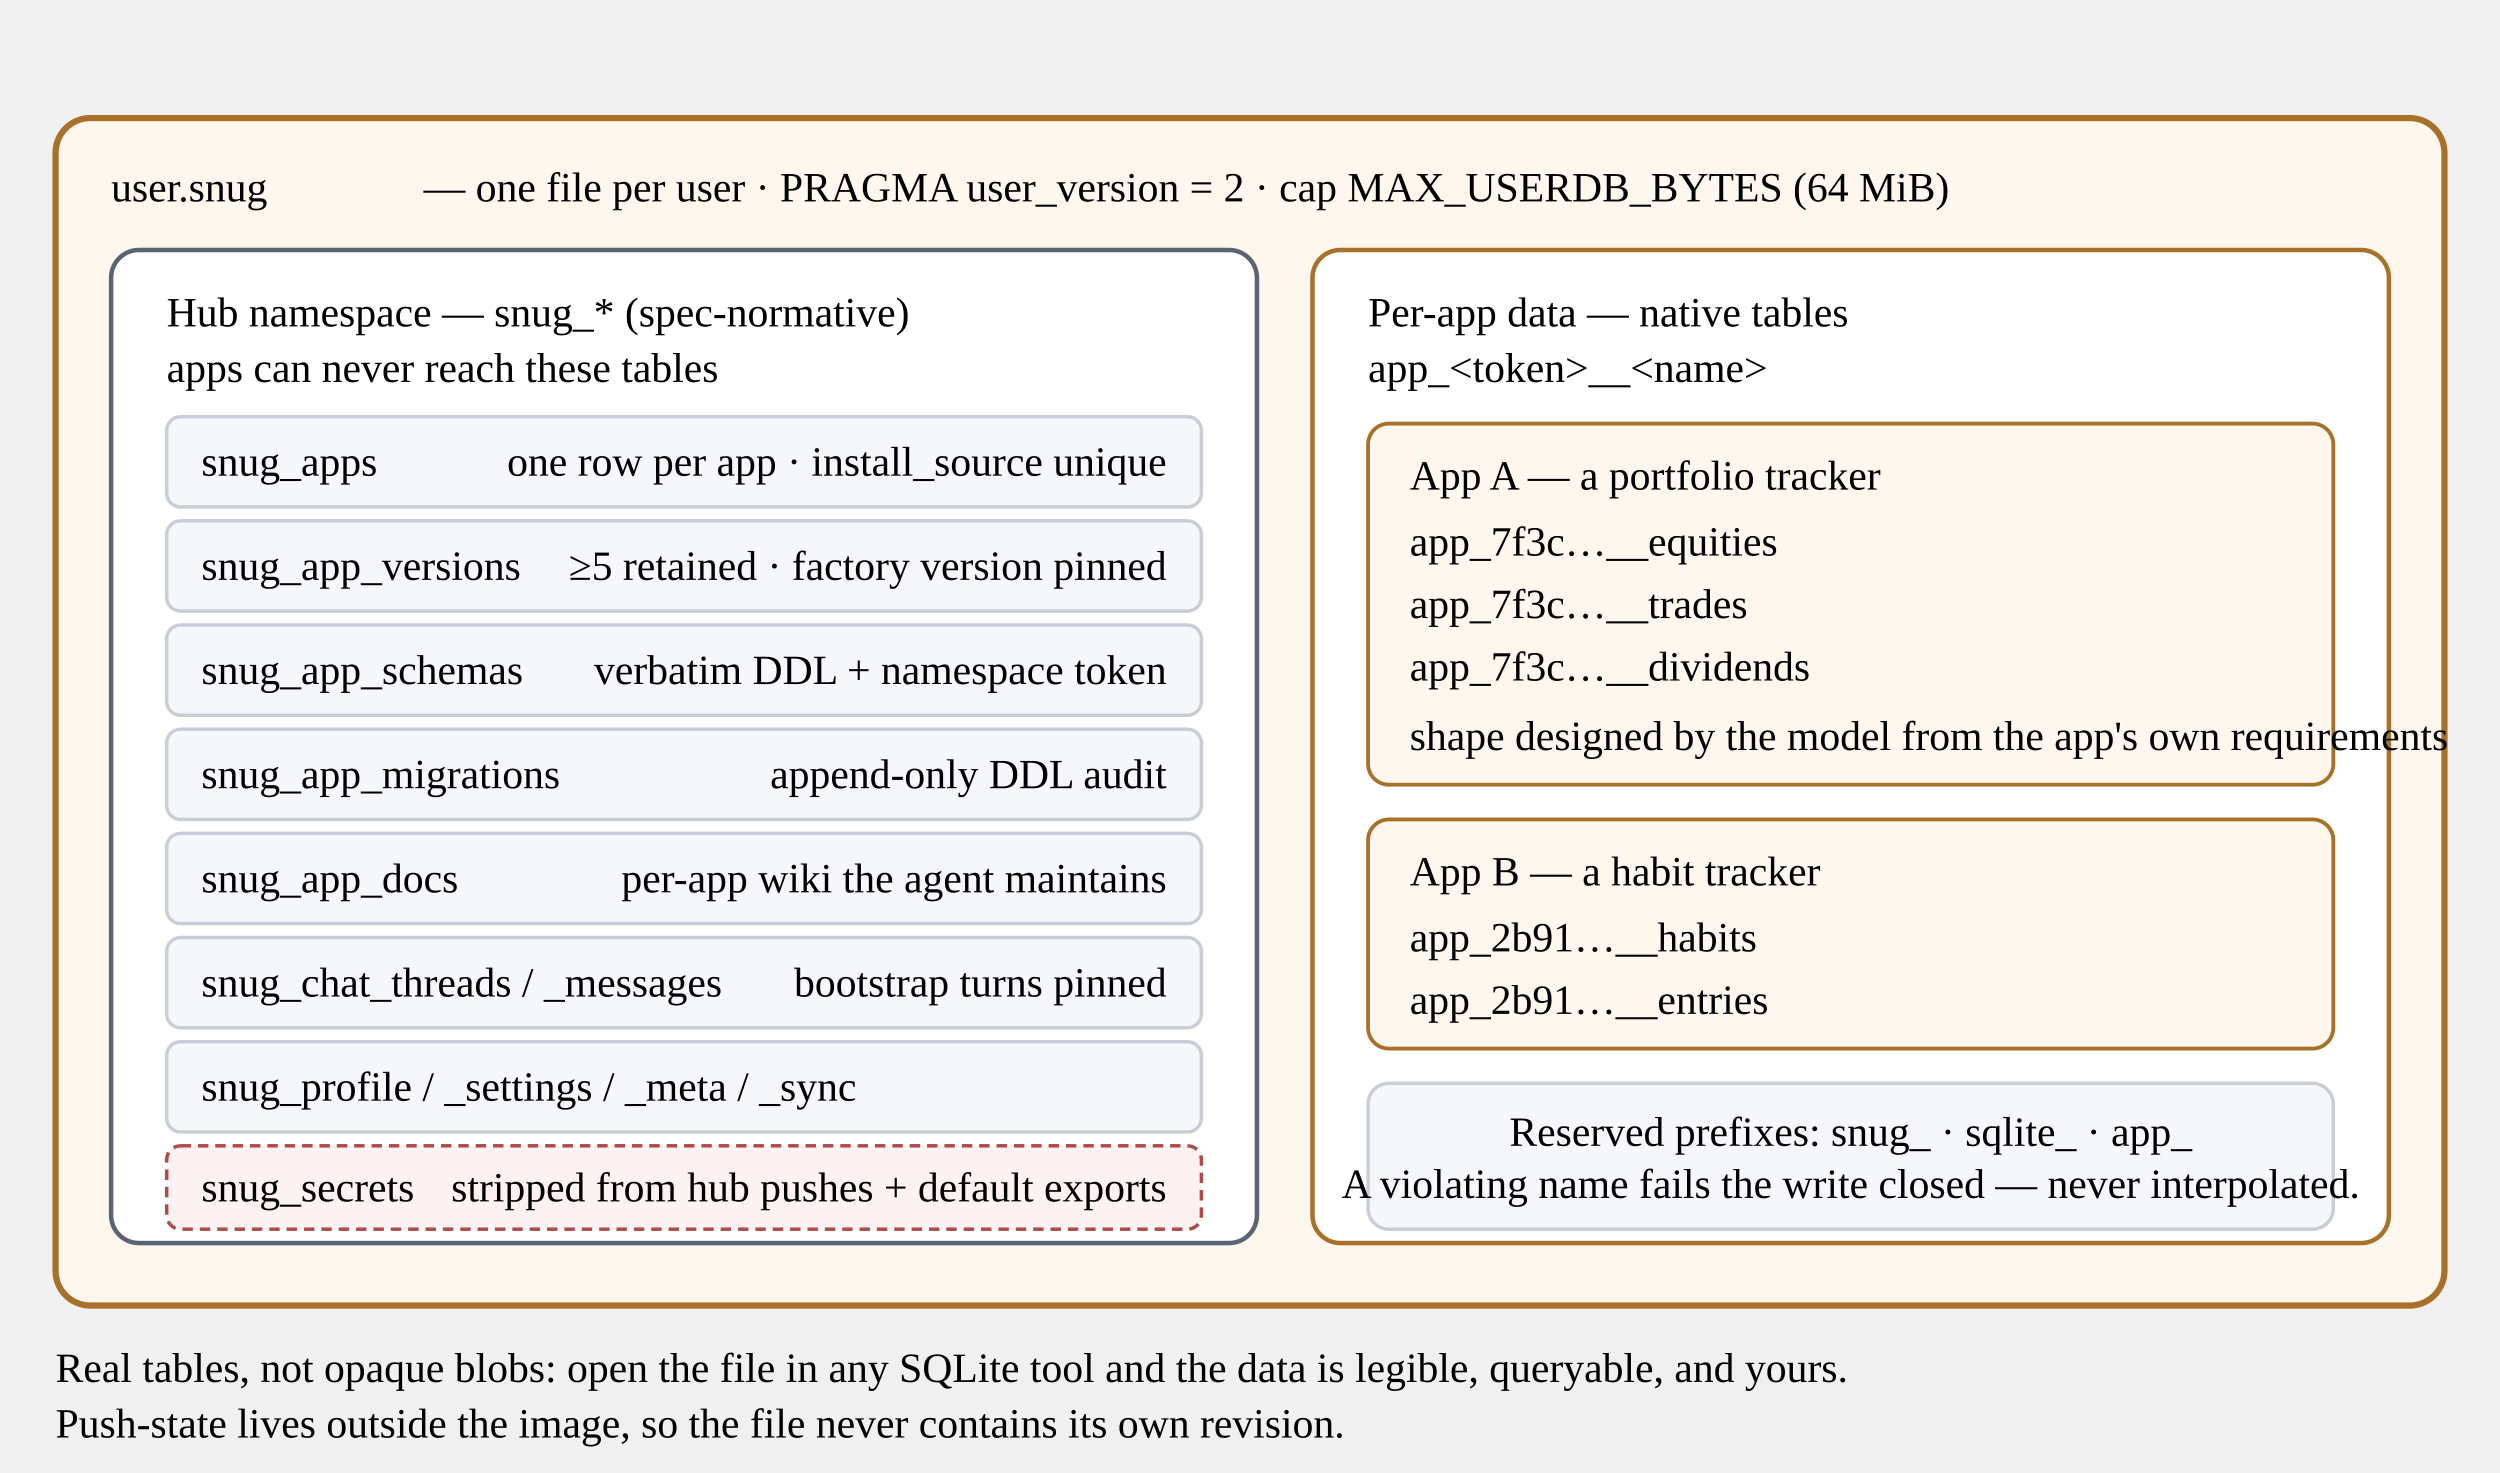
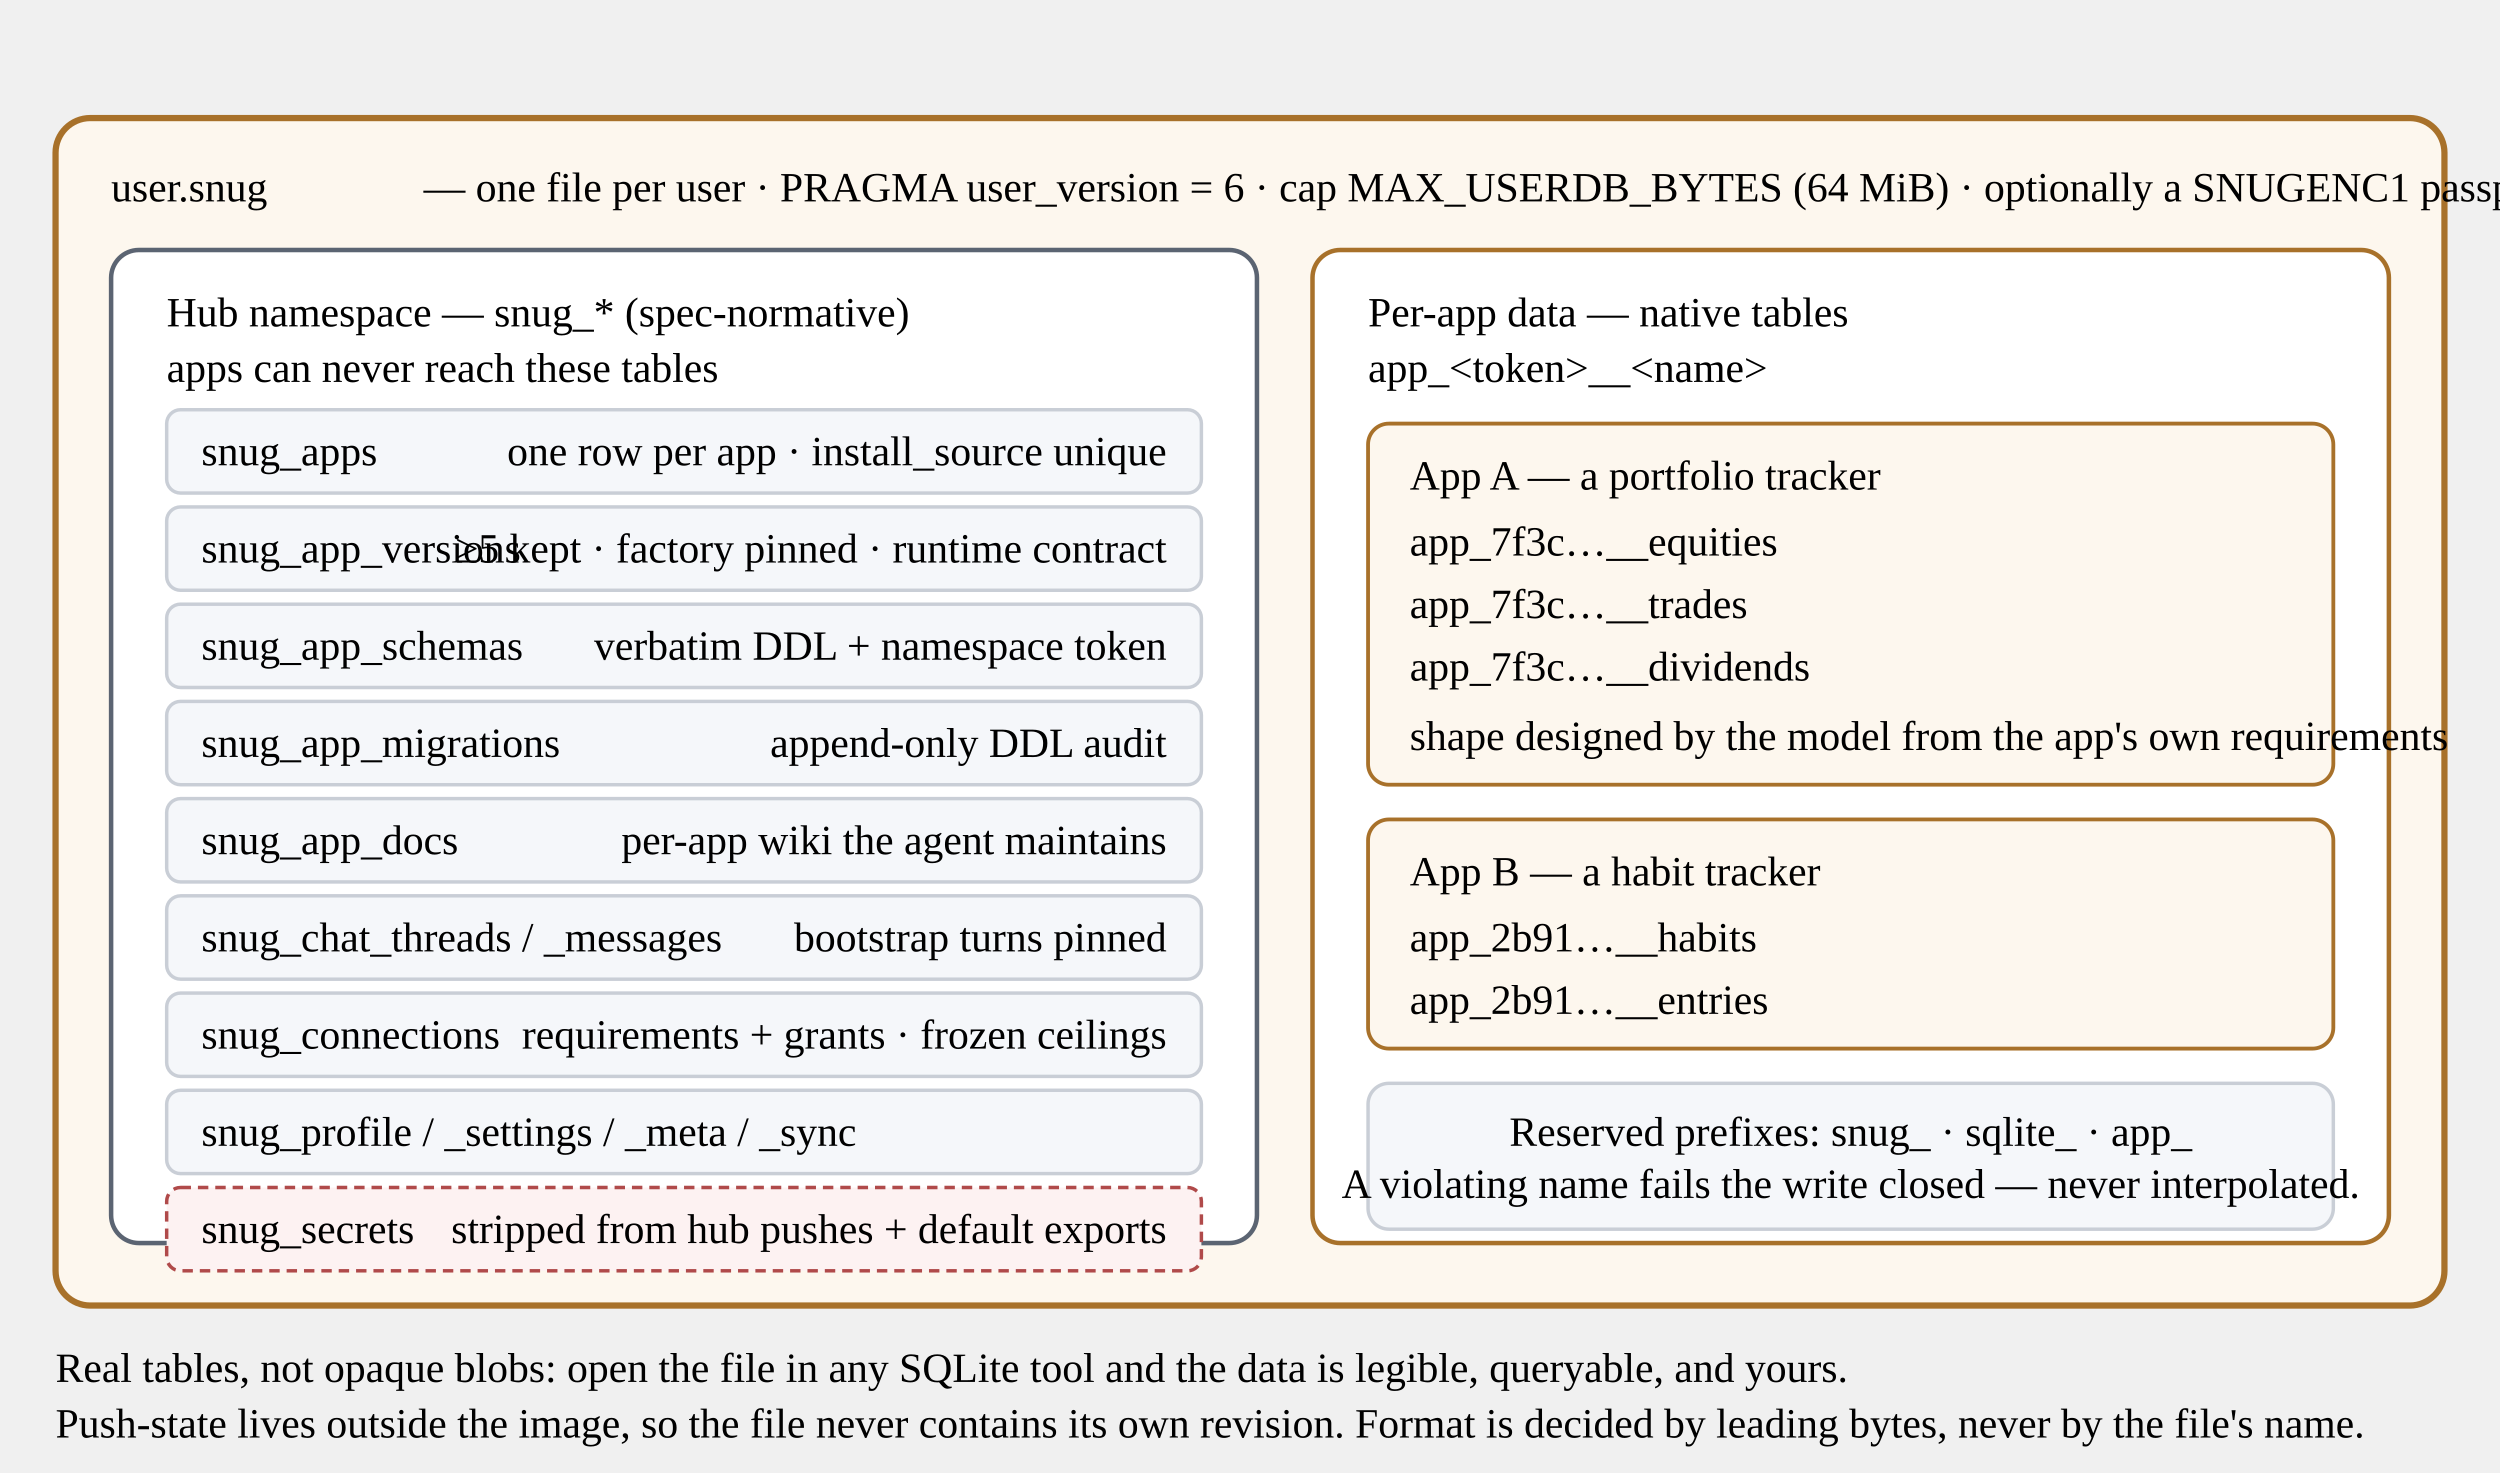
- <svg xmlns="http://www.w3.org/2000/svg" viewBox="0 0 720 424" role="img" aria-label="The user database layout: hub-namespace tables and native per-app tables inside one SQLite file">
+ <svg xmlns="http://www.w3.org/2000/svg" viewBox="0 0 720 424" role="img" aria-label="The user database layout: hub-namespace tables including connections, and native per-app tables, inside one SQLite file that may be passphrase-protected">
  <rect x="16" y="34" width="688" height="342" rx="10" fill="#fdf7ee" stroke="#a8712a" stroke-width="1.8" />
  <text x="32" y="58" class="f-title">user.snug</text>
-   <text x="122" y="58" class="f-tiny">— one file per user · PRAGMA user_version = 2 · cap MAX_USERDB_BYTES (64 MiB)</text>
+   <text x="122" y="58" class="f-tiny">— one file per user · PRAGMA user_version = 6 · cap MAX_USERDB_BYTES (64 MiB) · optionally a SNUGENC1 passphrase container</text>
  <rect x="32" y="72" width="330" height="286" rx="8" fill="#fff" stroke="#5b6472" stroke-width="1.3" />
  <text x="48" y="94" class="f-label">Hub namespace — snug_* (spec-normative)</text>
  <text x="48" y="110" class="f-tiny">apps can never reach these tables</text>
  <g class="f-row">
-     <rect x="48" y="120" width="298" height="26" rx="4" fill="#f5f7fa" stroke="#c9ced6" />
-     <text x="58" y="137" class="f-mono-sm">snug_apps</text>
-     <text x="336" y="137" text-anchor="end" class="f-tiny">one row per app · install_source unique</text>
-     <rect x="48" y="150" width="298" height="26" rx="4" fill="#f5f7fa" stroke="#c9ced6" />
-     <text x="58" y="167" class="f-mono-sm">snug_app_versions</text>
-     <text x="336" y="167" text-anchor="end" class="f-tiny">≥5 retained · factory version pinned</text>
-     <rect x="48" y="180" width="298" height="26" rx="4" fill="#f5f7fa" stroke="#c9ced6" />
-     <text x="58" y="197" class="f-mono-sm">snug_app_schemas</text>
-     <text x="336" y="197" text-anchor="end" class="f-tiny">verbatim DDL + namespace token</text>
-     <rect x="48" y="210" width="298" height="26" rx="4" fill="#f5f7fa" stroke="#c9ced6" />
-     <text x="58" y="227" class="f-mono-sm">snug_app_migrations</text>
-     <text x="336" y="227" text-anchor="end" class="f-tiny">append-only DDL audit</text>
-     <rect x="48" y="240" width="298" height="26" rx="4" fill="#f5f7fa" stroke="#c9ced6" />
-     <text x="58" y="257" class="f-mono-sm">snug_app_docs</text>
-     <text x="336" y="257" text-anchor="end" class="f-tiny">per-app wiki the agent maintains</text>
-     <rect x="48" y="270" width="298" height="26" rx="4" fill="#f5f7fa" stroke="#c9ced6" />
-     <text x="58" y="287" class="f-mono-sm">snug_chat_threads / _messages</text>
-     <text x="336" y="287" text-anchor="end" class="f-tiny">bootstrap turns pinned</text>
-     <rect x="48" y="300" width="298" height="26" rx="4" fill="#f5f7fa" stroke="#c9ced6" />
-     <text x="58" y="317" class="f-mono-sm">snug_profile / _settings / _meta / _sync</text>
-     <rect x="48" y="330" width="298" height="24" rx="4" fill="#fdf2f2" stroke="#b04a4a" stroke-dasharray="3 2" />
-     <text x="58" y="346" class="f-mono-sm">snug_secrets</text>
-     <text x="336" y="346" text-anchor="end" class="f-tiny">stripped from hub pushes + default exports</text>
+     <rect x="48" y="118" width="298" height="24" rx="4" fill="#f5f7fa" stroke="#c9ced6" />
+     <text x="58" y="134" class="f-mono-sm">snug_apps</text>
+     <text x="336" y="134" text-anchor="end" class="f-tiny">one row per app · install_source unique</text>
+     <rect x="48" y="146" width="298" height="24" rx="4" fill="#f5f7fa" stroke="#c9ced6" />
+     <text x="58" y="162" class="f-mono-sm">snug_app_versions</text>
+     <text x="336" y="162" text-anchor="end" class="f-tiny">≥5 kept · factory pinned · runtime contract</text>
+     <rect x="48" y="174" width="298" height="24" rx="4" fill="#f5f7fa" stroke="#c9ced6" />
+     <text x="58" y="190" class="f-mono-sm">snug_app_schemas</text>
+     <text x="336" y="190" text-anchor="end" class="f-tiny">verbatim DDL + namespace token</text>
+     <rect x="48" y="202" width="298" height="24" rx="4" fill="#f5f7fa" stroke="#c9ced6" />
+     <text x="58" y="218" class="f-mono-sm">snug_app_migrations</text>
+     <text x="336" y="218" text-anchor="end" class="f-tiny">append-only DDL audit</text>
+     <rect x="48" y="230" width="298" height="24" rx="4" fill="#f5f7fa" stroke="#c9ced6" />
+     <text x="58" y="246" class="f-mono-sm">snug_app_docs</text>
+     <text x="336" y="246" text-anchor="end" class="f-tiny">per-app wiki the agent maintains</text>
+     <rect x="48" y="258" width="298" height="24" rx="4" fill="#f5f7fa" stroke="#c9ced6" />
+     <text x="58" y="274" class="f-mono-sm">snug_chat_threads / _messages</text>
+     <text x="336" y="274" text-anchor="end" class="f-tiny">bootstrap turns pinned</text>
+     <rect x="48" y="286" width="298" height="24" rx="4" fill="#f5f7fa" stroke="#c9ced6" />
+     <text x="58" y="302" class="f-mono-sm">snug_connections</text>
+     <text x="336" y="302" text-anchor="end" class="f-tiny">requirements + grants · frozen ceilings</text>
+     <rect x="48" y="314" width="298" height="24" rx="4" fill="#f5f7fa" stroke="#c9ced6" />
+     <text x="58" y="330" class="f-mono-sm">snug_profile / _settings / _meta / _sync</text>
+     <rect x="48" y="342" width="298" height="24" rx="4" fill="#fdf2f2" stroke="#b04a4a" stroke-dasharray="3 2" />
+     <text x="58" y="358" class="f-mono-sm">snug_secrets</text>
+     <text x="336" y="358" text-anchor="end" class="f-tiny">stripped from hub pushes + default exports</text>
  </g>
  <rect x="378" y="72" width="310" height="286" rx="8" fill="#fff" stroke="#a8712a" stroke-width="1.3" />
  <text x="394" y="94" class="f-label">Per-app data — native tables</text>
  <text x="394" y="110" class="f-mono-sm">app_&lt;token&gt;__&lt;name&gt;</text>
  <rect x="394" y="122" width="278" height="104" rx="6" fill="#fdf7ee" stroke="#a8712a" stroke-width="1.1" />
  <text x="406" y="141" class="f-tiny">App A — a portfolio tracker</text>
  <text x="406" y="160" class="f-mono-sm">app_7f3c…__equities</text>
  <text x="406" y="178" class="f-mono-sm">app_7f3c…__trades</text>
  <text x="406" y="196" class="f-mono-sm">app_7f3c…__dividends</text>
  <text x="406" y="216" class="f-tiny">shape designed by the model from the app's own requirements</text>
  <rect x="394" y="236" width="278" height="66" rx="6" fill="#fdf7ee" stroke="#a8712a" stroke-width="1.1" />
  <text x="406" y="255" class="f-tiny">App B — a habit tracker</text>
  <text x="406" y="274" class="f-mono-sm">app_2b91…__habits</text>
  <text x="406" y="292" class="f-mono-sm">app_2b91…__entries</text>
  <rect x="394" y="312" width="278" height="42" rx="6" fill="#f5f7fa" stroke="#c9ced6" stroke-width="1" />
  <text x="533" y="330" text-anchor="middle" class="f-tiny">Reserved prefixes: snug_ · sqlite_ · app_</text>
  <text x="533" y="345" text-anchor="middle" class="f-tiny">A violating name fails the write closed — never interpolated.</text>
  <text x="16" y="398" class="f-note">Real tables, not opaque blobs: open the file in any SQLite tool and the data is legible, queryable, and yours.</text>
-   <text x="16" y="414" class="f-note">Push-state lives outside the image, so the file never contains its own revision.</text>
+   <text x="16" y="414" class="f-note">Push-state lives outside the image, so the file never contains its own revision. Format is decided by leading bytes, never by the file's name.</text>
</svg>
